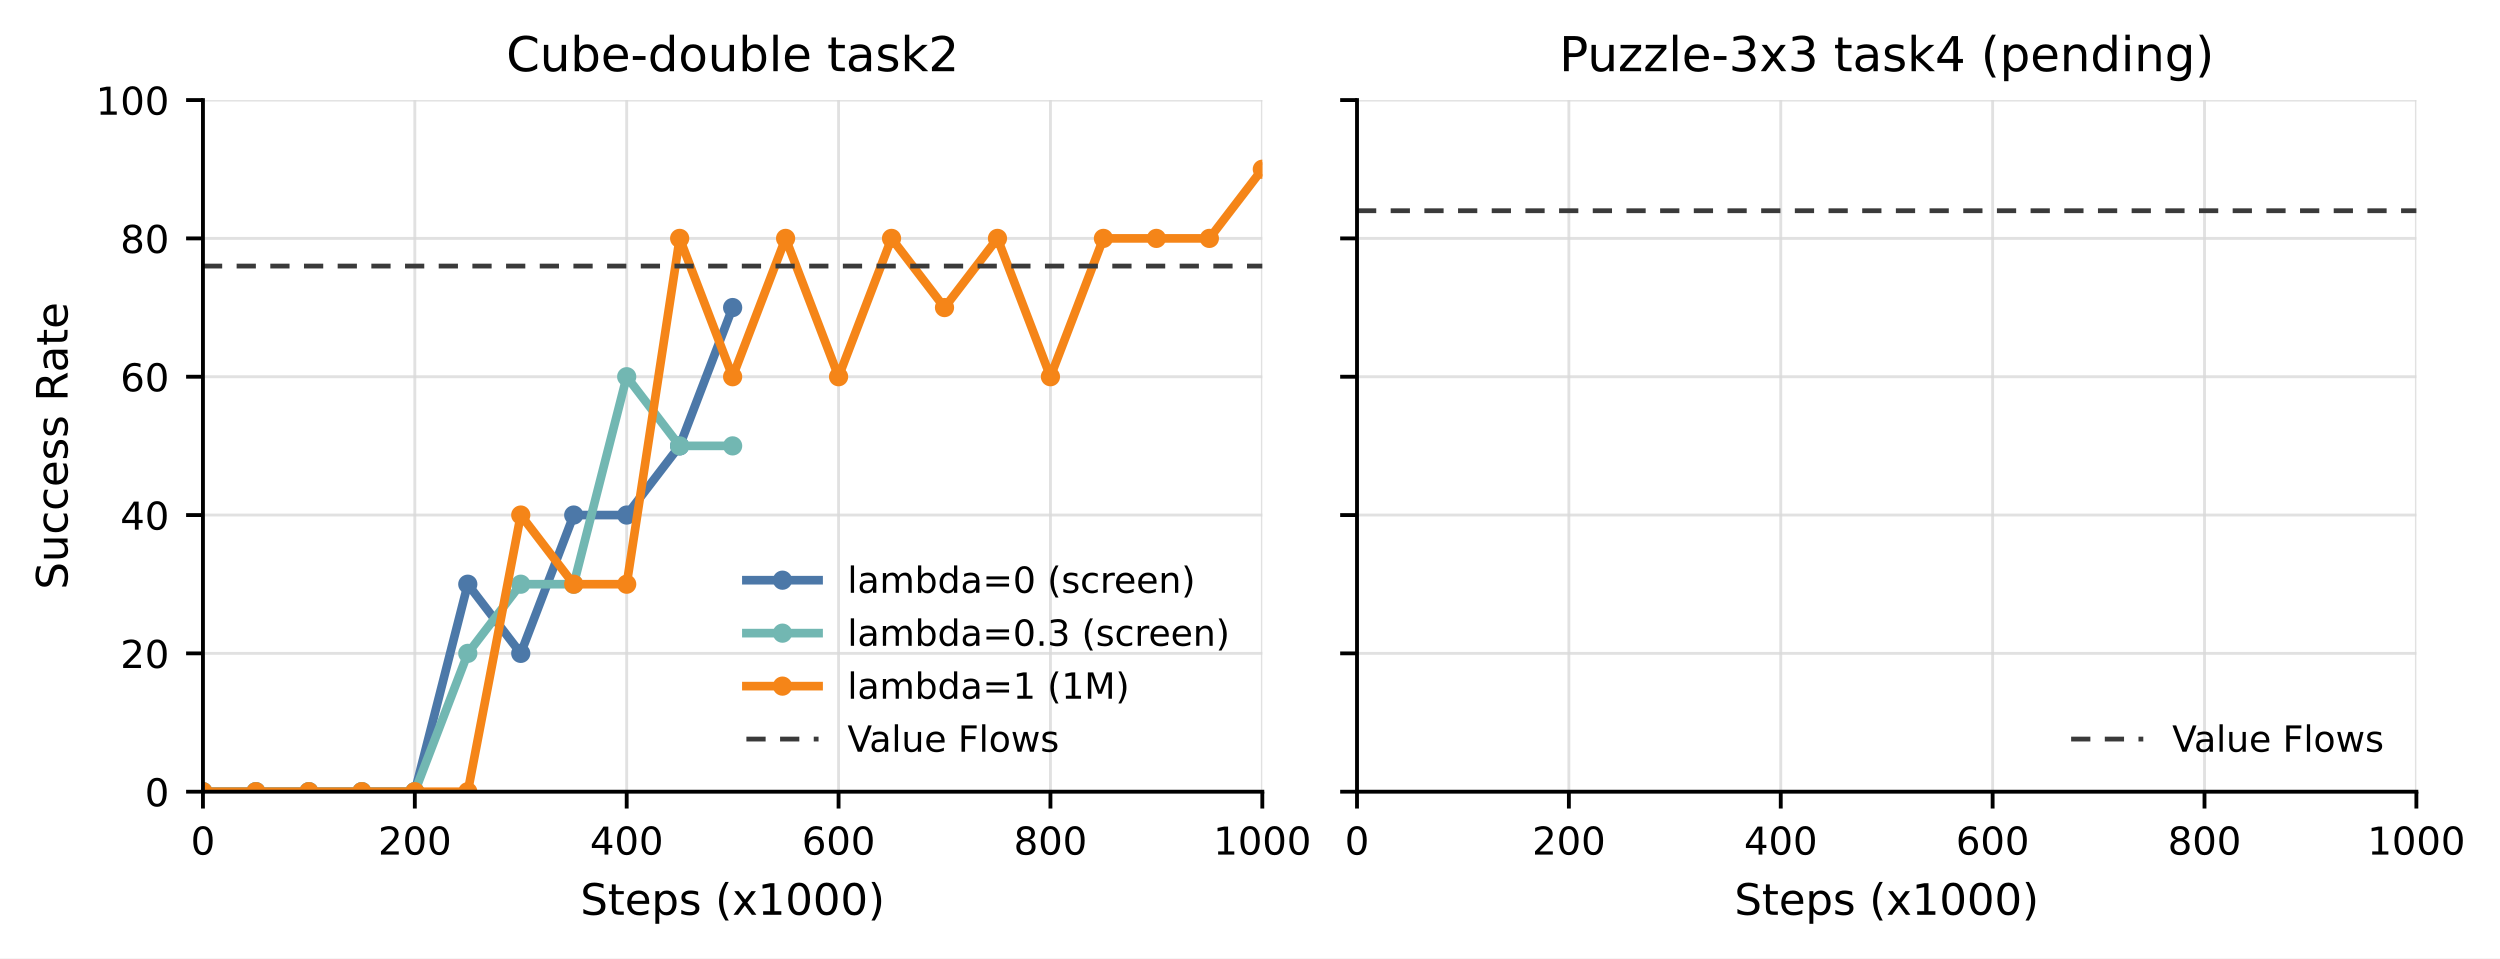
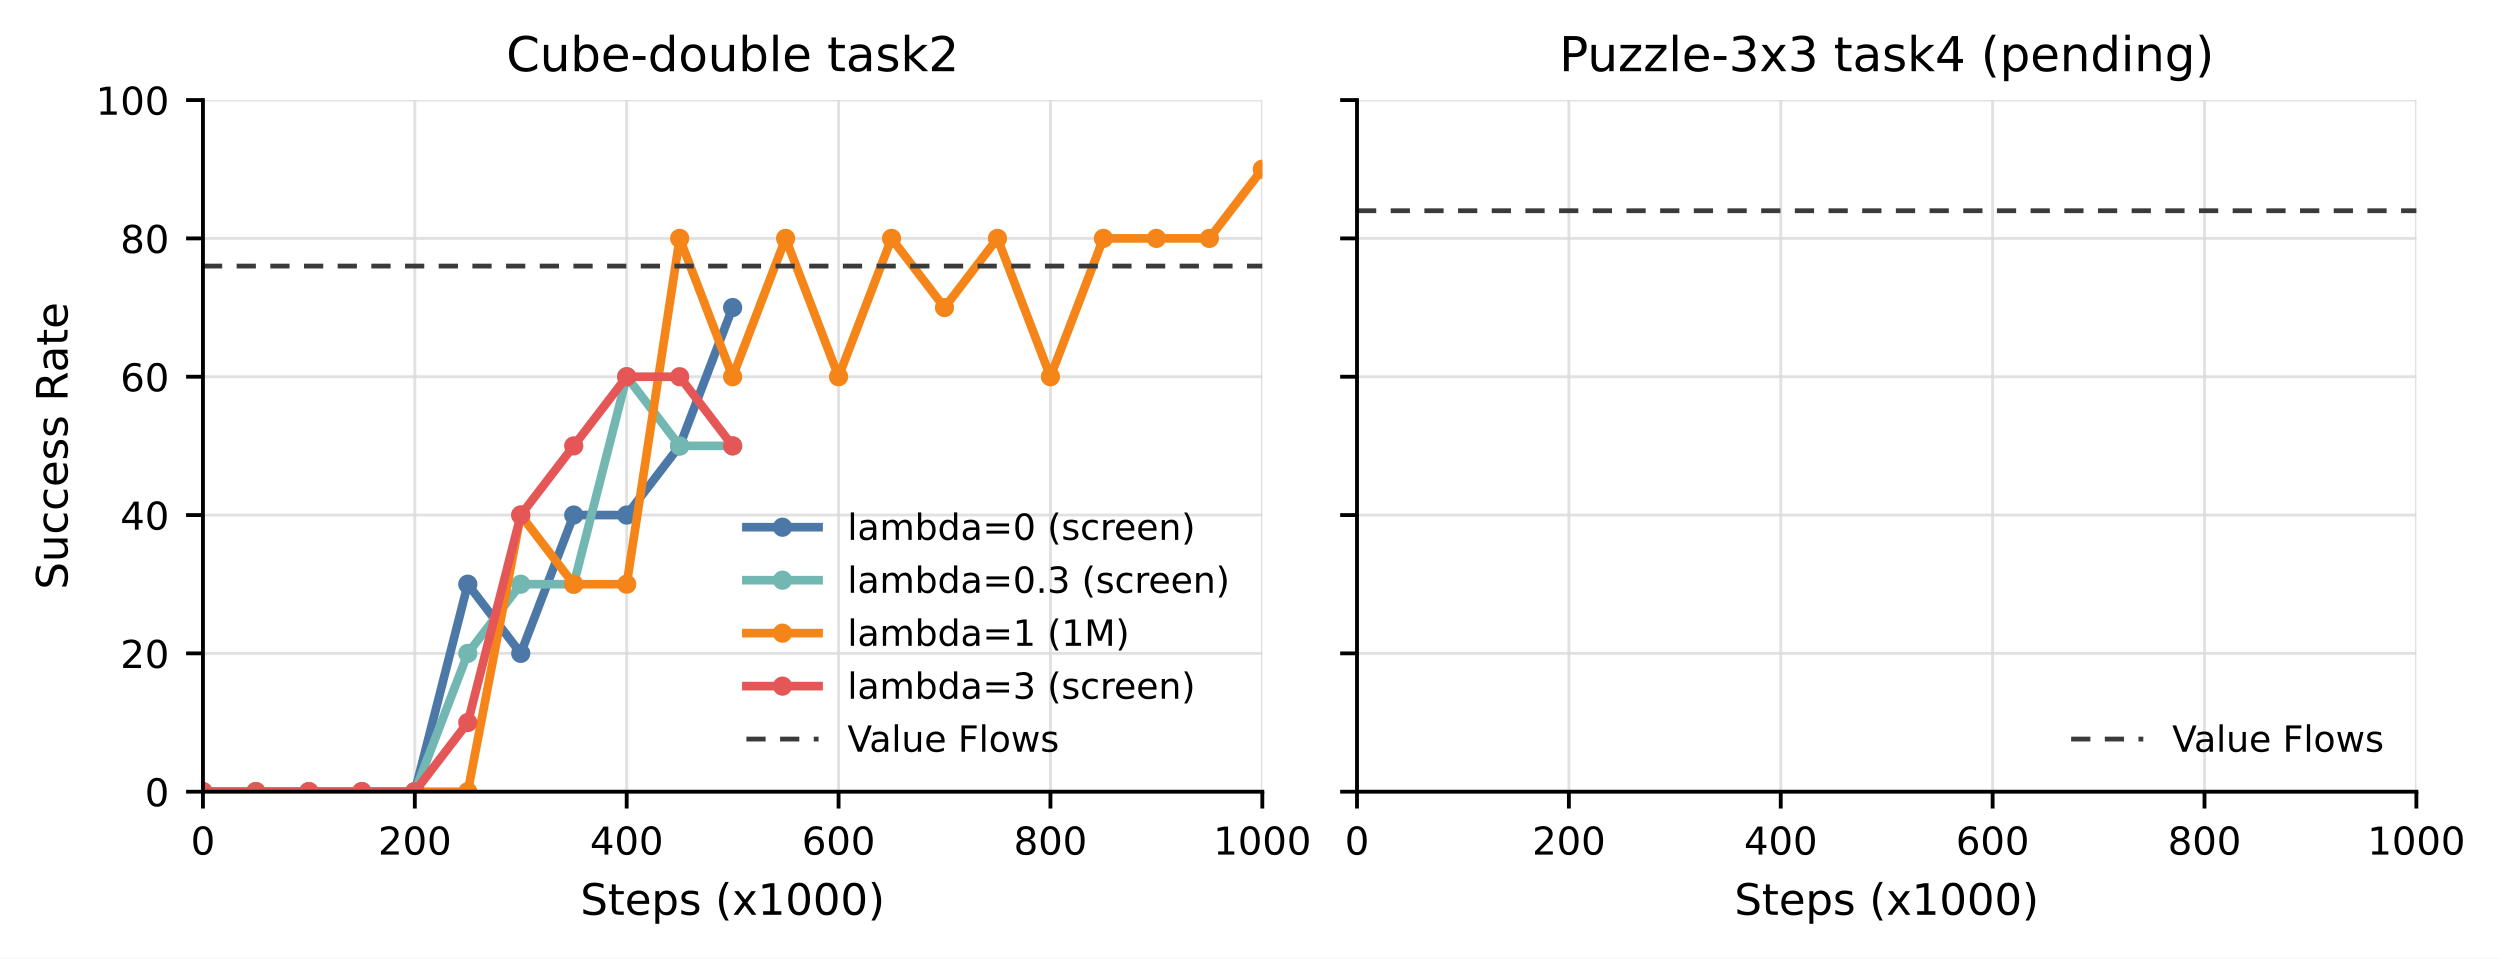
<svg xmlns="http://www.w3.org/2000/svg" xmlns:xlink="http://www.w3.org/1999/xlink" width="519.6pt" height="199.2pt" viewBox="0 0 519.6 199.2" version="1.1">
  <defs>
    <style type="text/css">*{stroke-linejoin: round; stroke-linecap: butt}</style>
  </defs>
  <g id="figure_1">
    <g id="patch_1">
      <path d="M 0 199.2  L 519.6 199.2  L 519.6 0  L 0 0  z " style="fill: #ffffff" />
    </g>
    <g id="axes_1">
      <g id="patch_2">
        <path d="M 42.18 164.547  L 262.36 164.547  L 262.36 20.798  L 42.18 20.798  z " style="fill: #ffffff" />
      </g>
      <g id="matplotlib.axis_1">
        <g id="xtick_1">
          <g id="line2d_1">
-             <path d="M 42.18 164.547  L 42.18 20.798  " clip-path="url(#p98c17a27cd)" style="fill: none; stroke: #d9d9d9; stroke-opacity: 0.8; stroke-width: 0.6; stroke-linecap: square" />
+             <path d="M 42.18 164.547  L 42.18 20.798  " clip-path="url(#p767db18b1e)" style="fill: none; stroke: #d9d9d9; stroke-opacity: 0.8; stroke-width: 0.6; stroke-linecap: square" />
          </g>
          <g id="line2d_2">
            <defs>
-               <path id="mefbd972a2b" d="M 0 0  L 0 3.5  " style="stroke: #000000; stroke-width: 0.8" />
+               <path id="mb015df0957" d="M 0 0  L 0 3.5  " style="stroke: #000000; stroke-width: 0.8" />
            </defs>
            <g>
-               <use xlink:href="#mefbd972a2b" x="42.18" y="164.547" style="stroke: #000000; stroke-width: 0.8" />
+               <use xlink:href="#mb015df0957" x="42.18" y="164.547" style="stroke: #000000; stroke-width: 0.8" />
            </g>
          </g>
          <g id="text_1">
            <text style="font: 8px 'DejaVu Sans'; text-anchor: middle" x="42.18" y="177.625" transform="rotate(-0 42.18031 177.6255)">0</text>
          </g>
        </g>
        <g id="xtick_2">
          <g id="line2d_3">
-             <path d="M 86.216 164.547  L 86.216 20.798  " clip-path="url(#p98c17a27cd)" style="fill: none; stroke: #d9d9d9; stroke-opacity: 0.8; stroke-width: 0.6; stroke-linecap: square" />
+             <path d="M 86.216 164.547  L 86.216 20.798  " clip-path="url(#p767db18b1e)" style="fill: none; stroke: #d9d9d9; stroke-opacity: 0.8; stroke-width: 0.6; stroke-linecap: square" />
          </g>
          <g id="line2d_4">
            <g>
-               <use xlink:href="#mefbd972a2b" x="86.216" y="164.547" style="stroke: #000000; stroke-width: 0.8" />
+               <use xlink:href="#mb015df0957" x="86.216" y="164.547" style="stroke: #000000; stroke-width: 0.8" />
            </g>
          </g>
          <g id="text_2">
            <text style="font: 8px 'DejaVu Sans'; text-anchor: middle" x="86.216" y="177.625" transform="rotate(-0 86.21618 177.6255)">200</text>
          </g>
        </g>
        <g id="xtick_3">
          <g id="line2d_5">
-             <path d="M 130.252 164.547  L 130.252 20.798  " clip-path="url(#p98c17a27cd)" style="fill: none; stroke: #d9d9d9; stroke-opacity: 0.8; stroke-width: 0.6; stroke-linecap: square" />
+             <path d="M 130.252 164.547  L 130.252 20.798  " clip-path="url(#p767db18b1e)" style="fill: none; stroke: #d9d9d9; stroke-opacity: 0.8; stroke-width: 0.6; stroke-linecap: square" />
          </g>
          <g id="line2d_6">
            <g>
-               <use xlink:href="#mefbd972a2b" x="130.252" y="164.547" style="stroke: #000000; stroke-width: 0.8" />
+               <use xlink:href="#mb015df0957" x="130.252" y="164.547" style="stroke: #000000; stroke-width: 0.8" />
            </g>
          </g>
          <g id="text_3">
            <text style="font: 8px 'DejaVu Sans'; text-anchor: middle" x="130.252" y="177.625" transform="rotate(-0 130.2521 177.6255)">400</text>
          </g>
        </g>
        <g id="xtick_4">
          <g id="line2d_7">
-             <path d="M 174.288 164.547  L 174.288 20.798  " clip-path="url(#p98c17a27cd)" style="fill: none; stroke: #d9d9d9; stroke-opacity: 0.8; stroke-width: 0.6; stroke-linecap: square" />
+             <path d="M 174.288 164.547  L 174.288 20.798  " clip-path="url(#p767db18b1e)" style="fill: none; stroke: #d9d9d9; stroke-opacity: 0.8; stroke-width: 0.6; stroke-linecap: square" />
          </g>
          <g id="line2d_8">
            <g>
-               <use xlink:href="#mefbd972a2b" x="174.288" y="164.547" style="stroke: #000000; stroke-width: 0.8" />
+               <use xlink:href="#mb015df0957" x="174.288" y="164.547" style="stroke: #000000; stroke-width: 0.8" />
            </g>
          </g>
          <g id="text_4">
            <text style="font: 8px 'DejaVu Sans'; text-anchor: middle" x="174.288" y="177.625" transform="rotate(-0 174.2879 177.6255)">600</text>
          </g>
        </g>
        <g id="xtick_5">
          <g id="line2d_9">
-             <path d="M 218.324 164.547  L 218.324 20.798  " clip-path="url(#p98c17a27cd)" style="fill: none; stroke: #d9d9d9; stroke-opacity: 0.8; stroke-width: 0.6; stroke-linecap: square" />
+             <path d="M 218.324 164.547  L 218.324 20.798  " clip-path="url(#p767db18b1e)" style="fill: none; stroke: #d9d9d9; stroke-opacity: 0.8; stroke-width: 0.6; stroke-linecap: square" />
          </g>
          <g id="line2d_10">
            <g>
-               <use xlink:href="#mefbd972a2b" x="218.324" y="164.547" style="stroke: #000000; stroke-width: 0.8" />
+               <use xlink:href="#mb015df0957" x="218.324" y="164.547" style="stroke: #000000; stroke-width: 0.8" />
            </g>
          </g>
          <g id="text_5">
            <text style="font: 8px 'DejaVu Sans'; text-anchor: middle" x="218.324" y="177.625" transform="rotate(-0 218.3238 177.6255)">800</text>
          </g>
        </g>
        <g id="xtick_6">
          <g id="line2d_11">
-             <path d="M 262.36 164.547  L 262.36 20.798  " clip-path="url(#p98c17a27cd)" style="fill: none; stroke: #d9d9d9; stroke-opacity: 0.8; stroke-width: 0.6; stroke-linecap: square" />
+             <path d="M 262.36 164.547  L 262.36 20.798  " clip-path="url(#p767db18b1e)" style="fill: none; stroke: #d9d9d9; stroke-opacity: 0.8; stroke-width: 0.6; stroke-linecap: square" />
          </g>
          <g id="line2d_12">
            <g>
-               <use xlink:href="#mefbd972a2b" x="262.36" y="164.547" style="stroke: #000000; stroke-width: 0.8" />
+               <use xlink:href="#mb015df0957" x="262.36" y="164.547" style="stroke: #000000; stroke-width: 0.8" />
            </g>
          </g>
          <g id="text_6">
            <text style="font: 8px 'DejaVu Sans'; text-anchor: middle" x="262.36" y="177.625" transform="rotate(-0 262.3597 177.6255)">1000</text>
          </g>
        </g>
        <g id="text_7">
          <text style="font: 9px 'DejaVu Sans'; text-anchor: middle" x="152.27" y="190.128" transform="rotate(-0 152.27 190.1278)">Steps (x1000)</text>
        </g>
      </g>
      <g id="matplotlib.axis_2">
        <g id="ytick_1">
          <g id="line2d_13">
-             <path d="M 42.18 164.547  L 262.36 164.547  " clip-path="url(#p98c17a27cd)" style="fill: none; stroke: #d9d9d9; stroke-opacity: 0.8; stroke-width: 0.6; stroke-linecap: square" />
+             <path d="M 42.18 164.547  L 262.36 164.547  " clip-path="url(#p767db18b1e)" style="fill: none; stroke: #d9d9d9; stroke-opacity: 0.8; stroke-width: 0.6; stroke-linecap: square" />
          </g>
          <g id="line2d_14">
            <defs>
-               <path id="m2d49eb08f6" d="M 0 0  L -3.5 0  " style="stroke: #000000; stroke-width: 0.8" />
+               <path id="m91d125ad95" d="M 0 0  L -3.5 0  " style="stroke: #000000; stroke-width: 0.8" />
            </defs>
            <g>
-               <use xlink:href="#m2d49eb08f6" x="42.18" y="164.547" style="stroke: #000000; stroke-width: 0.8" />
+               <use xlink:href="#m91d125ad95" x="42.18" y="164.547" style="stroke: #000000; stroke-width: 0.8" />
            </g>
          </g>
          <g id="text_8">
            <text style="font: 8px 'DejaVu Sans'; text-anchor: end" x="35.18" y="167.586" transform="rotate(-0 35.18031 167.5861)">0</text>
          </g>
        </g>
        <g id="ytick_2">
          <g id="line2d_15">
-             <path d="M 42.18 135.797  L 262.36 135.797  " clip-path="url(#p98c17a27cd)" style="fill: none; stroke: #d9d9d9; stroke-opacity: 0.8; stroke-width: 0.6; stroke-linecap: square" />
+             <path d="M 42.18 135.797  L 262.36 135.797  " clip-path="url(#p767db18b1e)" style="fill: none; stroke: #d9d9d9; stroke-opacity: 0.8; stroke-width: 0.6; stroke-linecap: square" />
          </g>
          <g id="line2d_16">
            <g>
-               <use xlink:href="#m2d49eb08f6" x="42.18" y="135.797" style="stroke: #000000; stroke-width: 0.8" />
+               <use xlink:href="#m91d125ad95" x="42.18" y="135.797" style="stroke: #000000; stroke-width: 0.8" />
            </g>
          </g>
          <g id="text_9">
            <text style="font: 8px 'DejaVu Sans'; text-anchor: end" x="35.18" y="138.836" transform="rotate(-0 35.18031 138.8364)">20</text>
          </g>
        </g>
        <g id="ytick_3">
          <g id="line2d_17">
-             <path d="M 42.18 107.047  L 262.36 107.047  " clip-path="url(#p98c17a27cd)" style="fill: none; stroke: #d9d9d9; stroke-opacity: 0.8; stroke-width: 0.6; stroke-linecap: square" />
+             <path d="M 42.18 107.047  L 262.36 107.047  " clip-path="url(#p767db18b1e)" style="fill: none; stroke: #d9d9d9; stroke-opacity: 0.8; stroke-width: 0.6; stroke-linecap: square" />
          </g>
          <g id="line2d_18">
            <g>
-               <use xlink:href="#m2d49eb08f6" x="42.18" y="107.047" style="stroke: #000000; stroke-width: 0.8" />
+               <use xlink:href="#m91d125ad95" x="42.18" y="107.047" style="stroke: #000000; stroke-width: 0.8" />
            </g>
          </g>
          <g id="text_10">
            <text style="font: 8px 'DejaVu Sans'; text-anchor: end" x="35.18" y="110.087" transform="rotate(-0 35.18031 110.0868)">40</text>
          </g>
        </g>
        <g id="ytick_4">
          <g id="line2d_19">
-             <path d="M 42.18 78.298  L 262.36 78.298  " clip-path="url(#p98c17a27cd)" style="fill: none; stroke: #d9d9d9; stroke-opacity: 0.8; stroke-width: 0.6; stroke-linecap: square" />
+             <path d="M 42.18 78.298  L 262.36 78.298  " clip-path="url(#p767db18b1e)" style="fill: none; stroke: #d9d9d9; stroke-opacity: 0.8; stroke-width: 0.6; stroke-linecap: square" />
          </g>
          <g id="line2d_20">
            <g>
-               <use xlink:href="#m2d49eb08f6" x="42.18" y="78.298" style="stroke: #000000; stroke-width: 0.8" />
+               <use xlink:href="#m91d125ad95" x="42.18" y="78.298" style="stroke: #000000; stroke-width: 0.8" />
            </g>
          </g>
          <g id="text_11">
            <text style="font: 8px 'DejaVu Sans'; text-anchor: end" x="35.18" y="81.337" transform="rotate(-0 35.18031 81.33712)">60</text>
          </g>
        </g>
        <g id="ytick_5">
          <g id="line2d_21">
-             <path d="M 42.18 49.548  L 262.36 49.548  " clip-path="url(#p98c17a27cd)" style="fill: none; stroke: #d9d9d9; stroke-opacity: 0.8; stroke-width: 0.6; stroke-linecap: square" />
+             <path d="M 42.18 49.548  L 262.36 49.548  " clip-path="url(#p767db18b1e)" style="fill: none; stroke: #d9d9d9; stroke-opacity: 0.8; stroke-width: 0.6; stroke-linecap: square" />
          </g>
          <g id="line2d_22">
            <g>
-               <use xlink:href="#m2d49eb08f6" x="42.18" y="49.548" style="stroke: #000000; stroke-width: 0.8" />
+               <use xlink:href="#m91d125ad95" x="42.18" y="49.548" style="stroke: #000000; stroke-width: 0.8" />
            </g>
          </g>
          <g id="text_12">
            <text style="font: 8px 'DejaVu Sans'; text-anchor: end" x="35.18" y="52.587" transform="rotate(-0 35.18031 52.58747)">80</text>
          </g>
        </g>
        <g id="ytick_6">
          <g id="line2d_23">
-             <path d="M 42.18 20.798  L 262.36 20.798  " clip-path="url(#p98c17a27cd)" style="fill: none; stroke: #d9d9d9; stroke-opacity: 0.8; stroke-width: 0.6; stroke-linecap: square" />
+             <path d="M 42.18 20.798  L 262.36 20.798  " clip-path="url(#p767db18b1e)" style="fill: none; stroke: #d9d9d9; stroke-opacity: 0.8; stroke-width: 0.6; stroke-linecap: square" />
          </g>
          <g id="line2d_24">
            <g>
-               <use xlink:href="#m2d49eb08f6" x="42.18" y="20.798" style="stroke: #000000; stroke-width: 0.8" />
+               <use xlink:href="#m91d125ad95" x="42.18" y="20.798" style="stroke: #000000; stroke-width: 0.8" />
            </g>
          </g>
          <g id="text_13">
            <text style="font: 8px 'DejaVu Sans'; text-anchor: end" x="35.18" y="23.838" transform="rotate(-0 35.18031 23.83781)">100</text>
          </g>
        </g>
        <g id="text_14">
          <text style="font: 9px 'DejaVu Sans'; text-anchor: middle" x="14.039" y="92.673" transform="rotate(-90 14.03859 92.67257)">Success Rate</text>
        </g>
      </g>
      <g id="line2d_25">
-         <path d="M 42.181 164.547  L 53.189 164.547  L 64.198 164.547  L 75.207 164.547  L 86.216 164.547  L 97.225 121.422  L 108.234 135.797  L 119.243 107.047  L 130.252 107.047  L 141.261 92.673  L 152.27 63.923  " clip-path="url(#p98c17a27cd)" style="fill: none; stroke: #4c78a8; stroke-width: 1.8; stroke-linecap: square" />
+         <path d="M 42.181 164.547  L 53.189 164.547  L 64.198 164.547  L 75.207 164.547  L 86.216 164.547  L 97.225 121.422  L 108.234 135.797  L 119.243 107.047  L 130.252 107.047  L 141.261 92.673  L 152.27 63.923  " clip-path="url(#p767db18b1e)" style="fill: none; stroke: #4c78a8; stroke-width: 1.8; stroke-linecap: square" />
        <defs>
-           <path id="m1b8b078758" d="M 0 1.5  C 0.398 1.5 0.779 1.342 1.061 1.061  C 1.342 0.779 1.5 0.398 1.5 0  C 1.5 -0.398 1.342 -0.779 1.061 -1.061  C 0.779 -1.342 0.398 -1.5 0 -1.5  C -0.398 -1.5 -0.779 -1.342 -1.061 -1.061  C -1.342 -0.779 -1.5 -0.398 -1.5 0  C -1.5 0.398 -1.342 0.779 -1.061 1.061  C -0.779 1.342 -0.398 1.5 0 1.5  z " style="stroke: #4c78a8" />
+           <path id="m2a9d48719f" d="M 0 1.5  C 0.398 1.5 0.779 1.342 1.061 1.061  C 1.342 0.779 1.5 0.398 1.5 0  C 1.5 -0.398 1.342 -0.779 1.061 -1.061  C 0.779 -1.342 0.398 -1.5 0 -1.5  C -0.398 -1.5 -0.779 -1.342 -1.061 -1.061  C -1.342 -0.779 -1.5 -0.398 -1.5 0  C -1.5 0.398 -1.342 0.779 -1.061 1.061  C -0.779 1.342 -0.398 1.5 0 1.5  z " style="stroke: #4c78a8" />
        </defs>
-         <g clip-path="url(#p98c17a27cd)">
-           <use xlink:href="#m1b8b078758" x="42.181" y="164.547" style="fill: #4c78a8; stroke: #4c78a8" />
-           <use xlink:href="#m1b8b078758" x="53.189" y="164.547" style="fill: #4c78a8; stroke: #4c78a8" />
-           <use xlink:href="#m1b8b078758" x="64.198" y="164.547" style="fill: #4c78a8; stroke: #4c78a8" />
-           <use xlink:href="#m1b8b078758" x="75.207" y="164.547" style="fill: #4c78a8; stroke: #4c78a8" />
-           <use xlink:href="#m1b8b078758" x="86.216" y="164.547" style="fill: #4c78a8; stroke: #4c78a8" />
-           <use xlink:href="#m1b8b078758" x="97.225" y="121.422" style="fill: #4c78a8; stroke: #4c78a8" />
-           <use xlink:href="#m1b8b078758" x="108.234" y="135.797" style="fill: #4c78a8; stroke: #4c78a8" />
-           <use xlink:href="#m1b8b078758" x="119.243" y="107.047" style="fill: #4c78a8; stroke: #4c78a8" />
-           <use xlink:href="#m1b8b078758" x="130.252" y="107.047" style="fill: #4c78a8; stroke: #4c78a8" />
-           <use xlink:href="#m1b8b078758" x="141.261" y="92.673" style="fill: #4c78a8; stroke: #4c78a8" />
-           <use xlink:href="#m1b8b078758" x="152.27" y="63.923" style="fill: #4c78a8; stroke: #4c78a8" />
+         <g clip-path="url(#p767db18b1e)">
+           <use xlink:href="#m2a9d48719f" x="42.181" y="164.547" style="fill: #4c78a8; stroke: #4c78a8" />
+           <use xlink:href="#m2a9d48719f" x="53.189" y="164.547" style="fill: #4c78a8; stroke: #4c78a8" />
+           <use xlink:href="#m2a9d48719f" x="64.198" y="164.547" style="fill: #4c78a8; stroke: #4c78a8" />
+           <use xlink:href="#m2a9d48719f" x="75.207" y="164.547" style="fill: #4c78a8; stroke: #4c78a8" />
+           <use xlink:href="#m2a9d48719f" x="86.216" y="164.547" style="fill: #4c78a8; stroke: #4c78a8" />
+           <use xlink:href="#m2a9d48719f" x="97.225" y="121.422" style="fill: #4c78a8; stroke: #4c78a8" />
+           <use xlink:href="#m2a9d48719f" x="108.234" y="135.797" style="fill: #4c78a8; stroke: #4c78a8" />
+           <use xlink:href="#m2a9d48719f" x="119.243" y="107.047" style="fill: #4c78a8; stroke: #4c78a8" />
+           <use xlink:href="#m2a9d48719f" x="130.252" y="107.047" style="fill: #4c78a8; stroke: #4c78a8" />
+           <use xlink:href="#m2a9d48719f" x="141.261" y="92.673" style="fill: #4c78a8; stroke: #4c78a8" />
+           <use xlink:href="#m2a9d48719f" x="152.27" y="63.923" style="fill: #4c78a8; stroke: #4c78a8" />
        </g>
      </g>
      <g id="line2d_26">
-         <path d="M 42.181 164.547  L 53.189 164.547  L 64.198 164.547  L 75.207 164.547  L 86.216 164.547  L 97.225 135.797  L 108.234 121.422  L 119.243 121.422  L 130.252 78.298  L 141.261 92.673  L 152.27 92.673  " clip-path="url(#p98c17a27cd)" style="fill: none; stroke: #72b7b2; stroke-width: 1.8; stroke-linecap: square" />
+         <path d="M 42.181 164.547  L 53.189 164.547  L 64.198 164.547  L 75.207 164.547  L 86.216 164.547  L 97.225 135.797  L 108.234 121.422  L 119.243 121.422  L 130.252 78.298  L 141.261 92.673  L 152.27 92.673  " clip-path="url(#p767db18b1e)" style="fill: none; stroke: #72b7b2; stroke-width: 1.8; stroke-linecap: square" />
        <defs>
-           <path id="m10bc555d00" d="M 0 1.5  C 0.398 1.5 0.779 1.342 1.061 1.061  C 1.342 0.779 1.5 0.398 1.5 0  C 1.5 -0.398 1.342 -0.779 1.061 -1.061  C 0.779 -1.342 0.398 -1.5 0 -1.5  C -0.398 -1.5 -0.779 -1.342 -1.061 -1.061  C -1.342 -0.779 -1.5 -0.398 -1.5 0  C -1.5 0.398 -1.342 0.779 -1.061 1.061  C -0.779 1.342 -0.398 1.5 0 1.5  z " style="stroke: #72b7b2" />
+           <path id="m825f74ff5a" d="M 0 1.5  C 0.398 1.5 0.779 1.342 1.061 1.061  C 1.342 0.779 1.5 0.398 1.5 0  C 1.5 -0.398 1.342 -0.779 1.061 -1.061  C 0.779 -1.342 0.398 -1.5 0 -1.5  C -0.398 -1.5 -0.779 -1.342 -1.061 -1.061  C -1.342 -0.779 -1.5 -0.398 -1.5 0  C -1.5 0.398 -1.342 0.779 -1.061 1.061  C -0.779 1.342 -0.398 1.5 0 1.5  z " style="stroke: #72b7b2" />
        </defs>
-         <g clip-path="url(#p98c17a27cd)">
-           <use xlink:href="#m10bc555d00" x="42.181" y="164.547" style="fill: #72b7b2; stroke: #72b7b2" />
-           <use xlink:href="#m10bc555d00" x="53.189" y="164.547" style="fill: #72b7b2; stroke: #72b7b2" />
-           <use xlink:href="#m10bc555d00" x="64.198" y="164.547" style="fill: #72b7b2; stroke: #72b7b2" />
-           <use xlink:href="#m10bc555d00" x="75.207" y="164.547" style="fill: #72b7b2; stroke: #72b7b2" />
-           <use xlink:href="#m10bc555d00" x="86.216" y="164.547" style="fill: #72b7b2; stroke: #72b7b2" />
-           <use xlink:href="#m10bc555d00" x="97.225" y="135.797" style="fill: #72b7b2; stroke: #72b7b2" />
-           <use xlink:href="#m10bc555d00" x="108.234" y="121.422" style="fill: #72b7b2; stroke: #72b7b2" />
-           <use xlink:href="#m10bc555d00" x="119.243" y="121.422" style="fill: #72b7b2; stroke: #72b7b2" />
-           <use xlink:href="#m10bc555d00" x="130.252" y="78.298" style="fill: #72b7b2; stroke: #72b7b2" />
-           <use xlink:href="#m10bc555d00" x="141.261" y="92.673" style="fill: #72b7b2; stroke: #72b7b2" />
-           <use xlink:href="#m10bc555d00" x="152.27" y="92.673" style="fill: #72b7b2; stroke: #72b7b2" />
+         <g clip-path="url(#p767db18b1e)">
+           <use xlink:href="#m825f74ff5a" x="42.181" y="164.547" style="fill: #72b7b2; stroke: #72b7b2" />
+           <use xlink:href="#m825f74ff5a" x="53.189" y="164.547" style="fill: #72b7b2; stroke: #72b7b2" />
+           <use xlink:href="#m825f74ff5a" x="64.198" y="164.547" style="fill: #72b7b2; stroke: #72b7b2" />
+           <use xlink:href="#m825f74ff5a" x="75.207" y="164.547" style="fill: #72b7b2; stroke: #72b7b2" />
+           <use xlink:href="#m825f74ff5a" x="86.216" y="164.547" style="fill: #72b7b2; stroke: #72b7b2" />
+           <use xlink:href="#m825f74ff5a" x="97.225" y="135.797" style="fill: #72b7b2; stroke: #72b7b2" />
+           <use xlink:href="#m825f74ff5a" x="108.234" y="121.422" style="fill: #72b7b2; stroke: #72b7b2" />
+           <use xlink:href="#m825f74ff5a" x="119.243" y="121.422" style="fill: #72b7b2; stroke: #72b7b2" />
+           <use xlink:href="#m825f74ff5a" x="130.252" y="78.298" style="fill: #72b7b2; stroke: #72b7b2" />
+           <use xlink:href="#m825f74ff5a" x="141.261" y="92.673" style="fill: #72b7b2; stroke: #72b7b2" />
+           <use xlink:href="#m825f74ff5a" x="152.27" y="92.673" style="fill: #72b7b2; stroke: #72b7b2" />
        </g>
      </g>
      <g id="line2d_27">
-         <path d="M 42.181 164.547  L 53.189 164.547  L 64.198 164.547  L 75.207 164.547  L 86.216 164.547  L 97.225 164.547  L 108.234 107.047  L 119.243 121.422  L 130.252 121.422  L 141.261 49.548  L 152.27 78.298  L 163.279 49.548  L 174.288 78.298  L 185.297 49.548  L 196.306 63.923  L 207.315 49.548  L 218.324 78.298  L 229.333 49.548  L 240.342 49.548  L 251.351 49.548  L 262.36 35.173  " clip-path="url(#p98c17a27cd)" style="fill: none; stroke: #f58518; stroke-width: 1.8; stroke-linecap: square" />
+         <path d="M 42.181 164.547  L 53.189 164.547  L 64.198 164.547  L 75.207 164.547  L 86.216 164.547  L 97.225 164.547  L 108.234 107.047  L 119.243 121.422  L 130.252 121.422  L 141.261 49.548  L 152.27 78.298  L 163.279 49.548  L 174.288 78.298  L 185.297 49.548  L 196.306 63.923  L 207.315 49.548  L 218.324 78.298  L 229.333 49.548  L 240.342 49.548  L 251.351 49.548  L 262.36 35.173  " clip-path="url(#p767db18b1e)" style="fill: none; stroke: #f58518; stroke-width: 1.8; stroke-linecap: square" />
        <defs>
-           <path id="m394c8e4757" d="M 0 1.5  C 0.398 1.5 0.779 1.342 1.061 1.061  C 1.342 0.779 1.5 0.398 1.5 0  C 1.5 -0.398 1.342 -0.779 1.061 -1.061  C 0.779 -1.342 0.398 -1.5 0 -1.5  C -0.398 -1.5 -0.779 -1.342 -1.061 -1.061  C -1.342 -0.779 -1.5 -0.398 -1.5 0  C -1.5 0.398 -1.342 0.779 -1.061 1.061  C -0.779 1.342 -0.398 1.5 0 1.5  z " style="stroke: #f58518" />
+           <path id="m40a49aba35" d="M 0 1.5  C 0.398 1.5 0.779 1.342 1.061 1.061  C 1.342 0.779 1.5 0.398 1.5 0  C 1.5 -0.398 1.342 -0.779 1.061 -1.061  C 0.779 -1.342 0.398 -1.5 0 -1.5  C -0.398 -1.5 -0.779 -1.342 -1.061 -1.061  C -1.342 -0.779 -1.5 -0.398 -1.5 0  C -1.5 0.398 -1.342 0.779 -1.061 1.061  C -0.779 1.342 -0.398 1.5 0 1.5  z " style="stroke: #f58518" />
        </defs>
-         <g clip-path="url(#p98c17a27cd)">
-           <use xlink:href="#m394c8e4757" x="42.181" y="164.547" style="fill: #f58518; stroke: #f58518" />
-           <use xlink:href="#m394c8e4757" x="53.189" y="164.547" style="fill: #f58518; stroke: #f58518" />
-           <use xlink:href="#m394c8e4757" x="64.198" y="164.547" style="fill: #f58518; stroke: #f58518" />
-           <use xlink:href="#m394c8e4757" x="75.207" y="164.547" style="fill: #f58518; stroke: #f58518" />
-           <use xlink:href="#m394c8e4757" x="86.216" y="164.547" style="fill: #f58518; stroke: #f58518" />
-           <use xlink:href="#m394c8e4757" x="97.225" y="164.547" style="fill: #f58518; stroke: #f58518" />
-           <use xlink:href="#m394c8e4757" x="108.234" y="107.047" style="fill: #f58518; stroke: #f58518" />
-           <use xlink:href="#m394c8e4757" x="119.243" y="121.422" style="fill: #f58518; stroke: #f58518" />
-           <use xlink:href="#m394c8e4757" x="130.252" y="121.422" style="fill: #f58518; stroke: #f58518" />
-           <use xlink:href="#m394c8e4757" x="141.261" y="49.548" style="fill: #f58518; stroke: #f58518" />
-           <use xlink:href="#m394c8e4757" x="152.27" y="78.298" style="fill: #f58518; stroke: #f58518" />
-           <use xlink:href="#m394c8e4757" x="163.279" y="49.548" style="fill: #f58518; stroke: #f58518" />
-           <use xlink:href="#m394c8e4757" x="174.288" y="78.298" style="fill: #f58518; stroke: #f58518" />
-           <use xlink:href="#m394c8e4757" x="185.297" y="49.548" style="fill: #f58518; stroke: #f58518" />
-           <use xlink:href="#m394c8e4757" x="196.306" y="63.923" style="fill: #f58518; stroke: #f58518" />
-           <use xlink:href="#m394c8e4757" x="207.315" y="49.548" style="fill: #f58518; stroke: #f58518" />
-           <use xlink:href="#m394c8e4757" x="218.324" y="78.298" style="fill: #f58518; stroke: #f58518" />
-           <use xlink:href="#m394c8e4757" x="229.333" y="49.548" style="fill: #f58518; stroke: #f58518" />
-           <use xlink:href="#m394c8e4757" x="240.342" y="49.548" style="fill: #f58518; stroke: #f58518" />
-           <use xlink:href="#m394c8e4757" x="251.351" y="49.548" style="fill: #f58518; stroke: #f58518" />
-           <use xlink:href="#m394c8e4757" x="262.36" y="35.173" style="fill: #f58518; stroke: #f58518" />
+         <g clip-path="url(#p767db18b1e)">
+           <use xlink:href="#m40a49aba35" x="42.181" y="164.547" style="fill: #f58518; stroke: #f58518" />
+           <use xlink:href="#m40a49aba35" x="53.189" y="164.547" style="fill: #f58518; stroke: #f58518" />
+           <use xlink:href="#m40a49aba35" x="64.198" y="164.547" style="fill: #f58518; stroke: #f58518" />
+           <use xlink:href="#m40a49aba35" x="75.207" y="164.547" style="fill: #f58518; stroke: #f58518" />
+           <use xlink:href="#m40a49aba35" x="86.216" y="164.547" style="fill: #f58518; stroke: #f58518" />
+           <use xlink:href="#m40a49aba35" x="97.225" y="164.547" style="fill: #f58518; stroke: #f58518" />
+           <use xlink:href="#m40a49aba35" x="108.234" y="107.047" style="fill: #f58518; stroke: #f58518" />
+           <use xlink:href="#m40a49aba35" x="119.243" y="121.422" style="fill: #f58518; stroke: #f58518" />
+           <use xlink:href="#m40a49aba35" x="130.252" y="121.422" style="fill: #f58518; stroke: #f58518" />
+           <use xlink:href="#m40a49aba35" x="141.261" y="49.548" style="fill: #f58518; stroke: #f58518" />
+           <use xlink:href="#m40a49aba35" x="152.27" y="78.298" style="fill: #f58518; stroke: #f58518" />
+           <use xlink:href="#m40a49aba35" x="163.279" y="49.548" style="fill: #f58518; stroke: #f58518" />
+           <use xlink:href="#m40a49aba35" x="174.288" y="78.298" style="fill: #f58518; stroke: #f58518" />
+           <use xlink:href="#m40a49aba35" x="185.297" y="49.548" style="fill: #f58518; stroke: #f58518" />
+           <use xlink:href="#m40a49aba35" x="196.306" y="63.923" style="fill: #f58518; stroke: #f58518" />
+           <use xlink:href="#m40a49aba35" x="207.315" y="49.548" style="fill: #f58518; stroke: #f58518" />
+           <use xlink:href="#m40a49aba35" x="218.324" y="78.298" style="fill: #f58518; stroke: #f58518" />
+           <use xlink:href="#m40a49aba35" x="229.333" y="49.548" style="fill: #f58518; stroke: #f58518" />
+           <use xlink:href="#m40a49aba35" x="240.342" y="49.548" style="fill: #f58518; stroke: #f58518" />
+           <use xlink:href="#m40a49aba35" x="251.351" y="49.548" style="fill: #f58518; stroke: #f58518" />
+           <use xlink:href="#m40a49aba35" x="262.36" y="35.173" style="fill: #f58518; stroke: #f58518" />
        </g>
      </g>
      <g id="line2d_28">
-         <path d="M 42.18 55.298  L 262.36 55.298  " clip-path="url(#p98c17a27cd)" style="fill: none; stroke-dasharray: 4,3; stroke-dashoffset: 0; stroke: #3a3a3a" />
+         <path d="M 42.181 164.547  L 53.189 164.547  L 64.198 164.547  L 75.207 164.547  L 86.216 164.547  L 97.225 150.172  L 108.234 107.047  L 119.243 92.673  L 130.252 78.298  L 141.261 78.298  L 152.27 92.673  " clip-path="url(#p767db18b1e)" style="fill: none; stroke: #e45756; stroke-width: 1.8; stroke-linecap: square" />
+         <defs>
+           <path id="m0db8877cd5" d="M 0 1.5  C 0.398 1.5 0.779 1.342 1.061 1.061  C 1.342 0.779 1.5 0.398 1.5 0  C 1.5 -0.398 1.342 -0.779 1.061 -1.061  C 0.779 -1.342 0.398 -1.5 0 -1.5  C -0.398 -1.5 -0.779 -1.342 -1.061 -1.061  C -1.342 -0.779 -1.5 -0.398 -1.5 0  C -1.5 0.398 -1.342 0.779 -1.061 1.061  C -0.779 1.342 -0.398 1.5 0 1.5  z " style="stroke: #e45756" />
+         </defs>
+         <g clip-path="url(#p767db18b1e)">
+           <use xlink:href="#m0db8877cd5" x="42.181" y="164.547" style="fill: #e45756; stroke: #e45756" />
+           <use xlink:href="#m0db8877cd5" x="53.189" y="164.547" style="fill: #e45756; stroke: #e45756" />
+           <use xlink:href="#m0db8877cd5" x="64.198" y="164.547" style="fill: #e45756; stroke: #e45756" />
+           <use xlink:href="#m0db8877cd5" x="75.207" y="164.547" style="fill: #e45756; stroke: #e45756" />
+           <use xlink:href="#m0db8877cd5" x="86.216" y="164.547" style="fill: #e45756; stroke: #e45756" />
+           <use xlink:href="#m0db8877cd5" x="97.225" y="150.172" style="fill: #e45756; stroke: #e45756" />
+           <use xlink:href="#m0db8877cd5" x="108.234" y="107.047" style="fill: #e45756; stroke: #e45756" />
+           <use xlink:href="#m0db8877cd5" x="119.243" y="92.673" style="fill: #e45756; stroke: #e45756" />
+           <use xlink:href="#m0db8877cd5" x="130.252" y="78.298" style="fill: #e45756; stroke: #e45756" />
+           <use xlink:href="#m0db8877cd5" x="141.261" y="78.298" style="fill: #e45756; stroke: #e45756" />
+           <use xlink:href="#m0db8877cd5" x="152.27" y="92.673" style="fill: #e45756; stroke: #e45756" />
+         </g>
+       </g>
+       <g id="line2d_29">
+         <path d="M 42.18 55.298  L 262.36 55.298  " clip-path="url(#p767db18b1e)" style="fill: none; stroke-dasharray: 4,3; stroke-dashoffset: 0; stroke: #3a3a3a" />
      </g>
      <g id="patch_3">
        <path d="M 42.18 164.547  L 42.18 20.798  " style="fill: none; stroke: #000000; stroke-width: 0.8; stroke-linejoin: miter; stroke-linecap: square" />
      </g>
      <g id="patch_4">
        <path d="M 42.18 164.547  L 262.36 164.547  " style="fill: none; stroke: #000000; stroke-width: 0.8; stroke-linejoin: miter; stroke-linecap: square" />
      </g>
      <g id="text_15">
        <text style="font: 10px 'DejaVu Sans'; text-anchor: middle" x="152.27" y="14.798" transform="rotate(-0 152.27 14.79844)">Cube-double task2</text>
      </g>
      <g id="legend_1">
-         <g id="line2d_29">
-           <path d="M 155.13 120.586  L 162.63 120.586  L 170.13 120.586  " style="fill: none; stroke: #4c78a8; stroke-width: 1.8; stroke-linecap: square" />
+         <g id="line2d_30">
+           <path d="M 155.13 109.578  L 162.63 109.578  L 170.13 109.578  " style="fill: none; stroke: #4c78a8; stroke-width: 1.8; stroke-linecap: square" />
          <g>
-             <use xlink:href="#m1b8b078758" x="162.63" y="120.586" style="fill: #4c78a8; stroke: #4c78a8" />
+             <use xlink:href="#m2a9d48719f" x="162.63" y="109.578" style="fill: #4c78a8; stroke: #4c78a8" />
          </g>
        </g>
        <g id="text_16">
-           <text style="font: 7.5px 'DejaVu Sans'; text-anchor: start" x="176.13" y="123.211" transform="rotate(-0 176.1296 123.2112)">lambda=0 (screen)</text>
-         </g>
-         <g id="line2d_30">
-           <path d="M 155.13 131.595  L 162.63 131.595  L 170.13 131.595  " style="fill: none; stroke: #72b7b2; stroke-width: 1.8; stroke-linecap: square" />
+           <text style="font: 7.5px 'DejaVu Sans'; text-anchor: start" x="176.13" y="112.203" transform="rotate(-0 176.1296 112.2026)">lambda=0 (screen)</text>
+         </g>
+         <g id="line2d_31">
+           <path d="M 155.13 120.586  L 162.63 120.586  L 170.13 120.586  " style="fill: none; stroke: #72b7b2; stroke-width: 1.8; stroke-linecap: square" />
          <g>
-             <use xlink:href="#m10bc555d00" x="162.63" y="131.595" style="fill: #72b7b2; stroke: #72b7b2" />
+             <use xlink:href="#m825f74ff5a" x="162.63" y="120.586" style="fill: #72b7b2; stroke: #72b7b2" />
          </g>
        </g>
        <g id="text_17">
-           <text style="font: 7.5px 'DejaVu Sans'; text-anchor: start" x="176.13" y="134.22" transform="rotate(-0 176.1296 134.2198)">lambda=0.3 (screen)</text>
-         </g>
-         <g id="line2d_31">
-           <path d="M 155.13 142.603  L 162.63 142.603  L 170.13 142.603  " style="fill: none; stroke: #f58518; stroke-width: 1.8; stroke-linecap: square" />
+           <text style="font: 7.5px 'DejaVu Sans'; text-anchor: start" x="176.13" y="123.211" transform="rotate(-0 176.1296 123.2112)">lambda=0.3 (screen)</text>
+         </g>
+         <g id="line2d_32">
+           <path d="M 155.13 131.595  L 162.63 131.595  L 170.13 131.595  " style="fill: none; stroke: #f58518; stroke-width: 1.8; stroke-linecap: square" />
          <g>
-             <use xlink:href="#m394c8e4757" x="162.63" y="142.603" style="fill: #f58518; stroke: #f58518" />
+             <use xlink:href="#m40a49aba35" x="162.63" y="131.595" style="fill: #f58518; stroke: #f58518" />
          </g>
        </g>
        <g id="text_18">
-           <text style="font: 7.5px 'DejaVu Sans'; text-anchor: start" x="176.13" y="145.228" transform="rotate(-0 176.1296 145.2283)">lambda=1 (1M)</text>
-         </g>
-         <g id="line2d_32">
+           <text style="font: 7.5px 'DejaVu Sans'; text-anchor: start" x="176.13" y="134.22" transform="rotate(-0 176.1296 134.2198)">lambda=1 (1M)</text>
+         </g>
+         <g id="line2d_33">
+           <path d="M 155.13 142.603  L 162.63 142.603  L 170.13 142.603  " style="fill: none; stroke: #e45756; stroke-width: 1.8; stroke-linecap: square" />
+           <g>
+             <use xlink:href="#m0db8877cd5" x="162.63" y="142.603" style="fill: #e45756; stroke: #e45756" />
+           </g>
+         </g>
+         <g id="text_19">
+           <text style="font: 7.5px 'DejaVu Sans'; text-anchor: start" x="176.13" y="145.228" transform="rotate(-0 176.1296 145.2283)">lambda=3 (screen)</text>
+         </g>
+         <g id="line2d_34">
          <path d="M 155.13 153.612  L 162.63 153.612  L 170.13 153.612  " style="fill: none; stroke-dasharray: 4,3; stroke-dashoffset: 0; stroke: #3a3a3a" />
        </g>
-         <g id="text_19">
+         <g id="text_20">
          <text style="font: 7.5px 'DejaVu Sans'; text-anchor: start" x="176.13" y="156.237" transform="rotate(-0 176.1296 156.2369)">Value Flows</text>
        </g>
      </g>
    </g>
    <g id="axes_2">
      <g id="patch_5">
        <path d="M 282.04 164.547  L 502.22 164.547  L 502.22 20.798  L 282.04 20.798  z " style="fill: #ffffff" />
      </g>
      <g id="matplotlib.axis_3">
        <g id="xtick_7">
-           <g id="line2d_33">
-             <path d="M 282.04 164.547  L 282.04 20.798  " clip-path="url(#p8cf5cdd12b)" style="fill: none; stroke: #d9d9d9; stroke-opacity: 0.8; stroke-width: 0.6; stroke-linecap: square" />
-           </g>
-           <g id="line2d_34">
-             <g>
-               <use xlink:href="#mefbd972a2b" x="282.04" y="164.547" style="stroke: #000000; stroke-width: 0.8" />
-             </g>
-           </g>
-           <g id="text_20">
+           <g id="line2d_35">
+             <path d="M 282.04 164.547  L 282.04 20.798  " clip-path="url(#pecb4f8c592)" style="fill: none; stroke: #d9d9d9; stroke-opacity: 0.8; stroke-width: 0.6; stroke-linecap: square" />
+           </g>
+           <g id="line2d_36">
+             <g>
+               <use xlink:href="#mb015df0957" x="282.04" y="164.547" style="stroke: #000000; stroke-width: 0.8" />
+             </g>
+           </g>
+           <g id="text_21">
            <text style="font: 8px 'DejaVu Sans'; text-anchor: middle" x="282.04" y="177.625" transform="rotate(-0 282.0402 177.6255)">0</text>
          </g>
        </g>
        <g id="xtick_8">
-           <g id="line2d_35">
-             <path d="M 326.076 164.547  L 326.076 20.798  " clip-path="url(#p8cf5cdd12b)" style="fill: none; stroke: #d9d9d9; stroke-opacity: 0.8; stroke-width: 0.6; stroke-linecap: square" />
-           </g>
-           <g id="line2d_36">
-             <g>
-               <use xlink:href="#mefbd972a2b" x="326.076" y="164.547" style="stroke: #000000; stroke-width: 0.8" />
-             </g>
-           </g>
-           <g id="text_21">
+           <g id="line2d_37">
+             <path d="M 326.076 164.547  L 326.076 20.798  " clip-path="url(#pecb4f8c592)" style="fill: none; stroke: #d9d9d9; stroke-opacity: 0.8; stroke-width: 0.6; stroke-linecap: square" />
+           </g>
+           <g id="line2d_38">
+             <g>
+               <use xlink:href="#mb015df0957" x="326.076" y="164.547" style="stroke: #000000; stroke-width: 0.8" />
+             </g>
+           </g>
+           <g id="text_22">
            <text style="font: 8px 'DejaVu Sans'; text-anchor: middle" x="326.076" y="177.625" transform="rotate(-0 326.076 177.6255)">200</text>
          </g>
        </g>
        <g id="xtick_9">
-           <g id="line2d_37">
-             <path d="M 370.112 164.547  L 370.112 20.798  " clip-path="url(#p8cf5cdd12b)" style="fill: none; stroke: #d9d9d9; stroke-opacity: 0.8; stroke-width: 0.6; stroke-linecap: square" />
-           </g>
-           <g id="line2d_38">
-             <g>
-               <use xlink:href="#mefbd972a2b" x="370.112" y="164.547" style="stroke: #000000; stroke-width: 0.8" />
-             </g>
-           </g>
-           <g id="text_22">
+           <g id="line2d_39">
+             <path d="M 370.112 164.547  L 370.112 20.798  " clip-path="url(#pecb4f8c592)" style="fill: none; stroke: #d9d9d9; stroke-opacity: 0.8; stroke-width: 0.6; stroke-linecap: square" />
+           </g>
+           <g id="line2d_40">
+             <g>
+               <use xlink:href="#mb015df0957" x="370.112" y="164.547" style="stroke: #000000; stroke-width: 0.8" />
+             </g>
+           </g>
+           <g id="text_23">
            <text style="font: 8px 'DejaVu Sans'; text-anchor: middle" x="370.112" y="177.625" transform="rotate(-0 370.1119 177.6255)">400</text>
          </g>
        </g>
        <g id="xtick_10">
-           <g id="line2d_39">
-             <path d="M 414.148 164.547  L 414.148 20.798  " clip-path="url(#p8cf5cdd12b)" style="fill: none; stroke: #d9d9d9; stroke-opacity: 0.8; stroke-width: 0.6; stroke-linecap: square" />
-           </g>
-           <g id="line2d_40">
-             <g>
-               <use xlink:href="#mefbd972a2b" x="414.148" y="164.547" style="stroke: #000000; stroke-width: 0.8" />
-             </g>
-           </g>
-           <g id="text_23">
+           <g id="line2d_41">
+             <path d="M 414.148 164.547  L 414.148 20.798  " clip-path="url(#pecb4f8c592)" style="fill: none; stroke: #d9d9d9; stroke-opacity: 0.8; stroke-width: 0.6; stroke-linecap: square" />
+           </g>
+           <g id="line2d_42">
+             <g>
+               <use xlink:href="#mb015df0957" x="414.148" y="164.547" style="stroke: #000000; stroke-width: 0.8" />
+             </g>
+           </g>
+           <g id="text_24">
            <text style="font: 8px 'DejaVu Sans'; text-anchor: middle" x="414.148" y="177.625" transform="rotate(-0 414.1478 177.6255)">600</text>
          </g>
        </g>
        <g id="xtick_11">
-           <g id="line2d_41">
-             <path d="M 458.184 164.547  L 458.184 20.798  " clip-path="url(#p8cf5cdd12b)" style="fill: none; stroke: #d9d9d9; stroke-opacity: 0.8; stroke-width: 0.6; stroke-linecap: square" />
-           </g>
-           <g id="line2d_42">
-             <g>
-               <use xlink:href="#mefbd972a2b" x="458.184" y="164.547" style="stroke: #000000; stroke-width: 0.8" />
-             </g>
-           </g>
-           <g id="text_24">
+           <g id="line2d_43">
+             <path d="M 458.184 164.547  L 458.184 20.798  " clip-path="url(#pecb4f8c592)" style="fill: none; stroke: #d9d9d9; stroke-opacity: 0.8; stroke-width: 0.6; stroke-linecap: square" />
+           </g>
+           <g id="line2d_44">
+             <g>
+               <use xlink:href="#mb015df0957" x="458.184" y="164.547" style="stroke: #000000; stroke-width: 0.8" />
+             </g>
+           </g>
+           <g id="text_25">
            <text style="font: 8px 'DejaVu Sans'; text-anchor: middle" x="458.184" y="177.625" transform="rotate(-0 458.1836 177.6255)">800</text>
          </g>
        </g>
        <g id="xtick_12">
-           <g id="line2d_43">
-             <path d="M 502.22 164.547  L 502.22 20.798  " clip-path="url(#p8cf5cdd12b)" style="fill: none; stroke: #d9d9d9; stroke-opacity: 0.8; stroke-width: 0.6; stroke-linecap: square" />
-           </g>
-           <g id="line2d_44">
-             <g>
-               <use xlink:href="#mefbd972a2b" x="502.22" y="164.547" style="stroke: #000000; stroke-width: 0.8" />
-             </g>
-           </g>
-           <g id="text_25">
+           <g id="line2d_45">
+             <path d="M 502.22 164.547  L 502.22 20.798  " clip-path="url(#pecb4f8c592)" style="fill: none; stroke: #d9d9d9; stroke-opacity: 0.8; stroke-width: 0.6; stroke-linecap: square" />
+           </g>
+           <g id="line2d_46">
+             <g>
+               <use xlink:href="#mb015df0957" x="502.22" y="164.547" style="stroke: #000000; stroke-width: 0.8" />
+             </g>
+           </g>
+           <g id="text_26">
            <text style="font: 8px 'DejaVu Sans'; text-anchor: middle" x="502.22" y="177.625" transform="rotate(-0 502.2195 177.6255)">1000</text>
          </g>
        </g>
-         <g id="text_26">
+         <g id="text_27">
          <text style="font: 9px 'DejaVu Sans'; text-anchor: middle" x="392.13" y="190.128" transform="rotate(-0 392.1298 190.1278)">Steps (x1000)</text>
        </g>
      </g>
      <g id="matplotlib.axis_4">
        <g id="ytick_7">
-           <g id="line2d_45">
-             <path d="M 282.04 164.547  L 502.22 164.547  " clip-path="url(#p8cf5cdd12b)" style="fill: none; stroke: #d9d9d9; stroke-opacity: 0.8; stroke-width: 0.6; stroke-linecap: square" />
-           </g>
-           <g id="line2d_46">
-             <g>
-               <use xlink:href="#m2d49eb08f6" x="282.04" y="164.547" style="stroke: #000000; stroke-width: 0.8" />
+           <g id="line2d_47">
+             <path d="M 282.04 164.547  L 502.22 164.547  " clip-path="url(#pecb4f8c592)" style="fill: none; stroke: #d9d9d9; stroke-opacity: 0.8; stroke-width: 0.6; stroke-linecap: square" />
+           </g>
+           <g id="line2d_48">
+             <g>
+               <use xlink:href="#m91d125ad95" x="282.04" y="164.547" style="stroke: #000000; stroke-width: 0.8" />
            </g>
          </g>
        </g>
        <g id="ytick_8">
-           <g id="line2d_47">
-             <path d="M 282.04 135.797  L 502.22 135.797  " clip-path="url(#p8cf5cdd12b)" style="fill: none; stroke: #d9d9d9; stroke-opacity: 0.8; stroke-width: 0.6; stroke-linecap: square" />
-           </g>
-           <g id="line2d_48">
-             <g>
-               <use xlink:href="#m2d49eb08f6" x="282.04" y="135.797" style="stroke: #000000; stroke-width: 0.8" />
+           <g id="line2d_49">
+             <path d="M 282.04 135.797  L 502.22 135.797  " clip-path="url(#pecb4f8c592)" style="fill: none; stroke: #d9d9d9; stroke-opacity: 0.8; stroke-width: 0.6; stroke-linecap: square" />
+           </g>
+           <g id="line2d_50">
+             <g>
+               <use xlink:href="#m91d125ad95" x="282.04" y="135.797" style="stroke: #000000; stroke-width: 0.8" />
            </g>
          </g>
        </g>
        <g id="ytick_9">
-           <g id="line2d_49">
-             <path d="M 282.04 107.047  L 502.22 107.047  " clip-path="url(#p8cf5cdd12b)" style="fill: none; stroke: #d9d9d9; stroke-opacity: 0.8; stroke-width: 0.6; stroke-linecap: square" />
-           </g>
-           <g id="line2d_50">
-             <g>
-               <use xlink:href="#m2d49eb08f6" x="282.04" y="107.047" style="stroke: #000000; stroke-width: 0.8" />
+           <g id="line2d_51">
+             <path d="M 282.04 107.047  L 502.22 107.047  " clip-path="url(#pecb4f8c592)" style="fill: none; stroke: #d9d9d9; stroke-opacity: 0.8; stroke-width: 0.6; stroke-linecap: square" />
+           </g>
+           <g id="line2d_52">
+             <g>
+               <use xlink:href="#m91d125ad95" x="282.04" y="107.047" style="stroke: #000000; stroke-width: 0.8" />
            </g>
          </g>
        </g>
        <g id="ytick_10">
-           <g id="line2d_51">
-             <path d="M 282.04 78.298  L 502.22 78.298  " clip-path="url(#p8cf5cdd12b)" style="fill: none; stroke: #d9d9d9; stroke-opacity: 0.8; stroke-width: 0.6; stroke-linecap: square" />
-           </g>
-           <g id="line2d_52">
-             <g>
-               <use xlink:href="#m2d49eb08f6" x="282.04" y="78.298" style="stroke: #000000; stroke-width: 0.8" />
+           <g id="line2d_53">
+             <path d="M 282.04 78.298  L 502.22 78.298  " clip-path="url(#pecb4f8c592)" style="fill: none; stroke: #d9d9d9; stroke-opacity: 0.8; stroke-width: 0.6; stroke-linecap: square" />
+           </g>
+           <g id="line2d_54">
+             <g>
+               <use xlink:href="#m91d125ad95" x="282.04" y="78.298" style="stroke: #000000; stroke-width: 0.8" />
            </g>
          </g>
        </g>
        <g id="ytick_11">
-           <g id="line2d_53">
-             <path d="M 282.04 49.548  L 502.22 49.548  " clip-path="url(#p8cf5cdd12b)" style="fill: none; stroke: #d9d9d9; stroke-opacity: 0.8; stroke-width: 0.6; stroke-linecap: square" />
-           </g>
-           <g id="line2d_54">
-             <g>
-               <use xlink:href="#m2d49eb08f6" x="282.04" y="49.548" style="stroke: #000000; stroke-width: 0.8" />
+           <g id="line2d_55">
+             <path d="M 282.04 49.548  L 502.22 49.548  " clip-path="url(#pecb4f8c592)" style="fill: none; stroke: #d9d9d9; stroke-opacity: 0.8; stroke-width: 0.6; stroke-linecap: square" />
+           </g>
+           <g id="line2d_56">
+             <g>
+               <use xlink:href="#m91d125ad95" x="282.04" y="49.548" style="stroke: #000000; stroke-width: 0.8" />
            </g>
          </g>
        </g>
        <g id="ytick_12">
-           <g id="line2d_55">
-             <path d="M 282.04 20.798  L 502.22 20.798  " clip-path="url(#p8cf5cdd12b)" style="fill: none; stroke: #d9d9d9; stroke-opacity: 0.8; stroke-width: 0.6; stroke-linecap: square" />
-           </g>
-           <g id="line2d_56">
-             <g>
-               <use xlink:href="#m2d49eb08f6" x="282.04" y="20.798" style="stroke: #000000; stroke-width: 0.8" />
-             </g>
-           </g>
-         </g>
-       </g>
-       <g id="line2d_57">
-         <path d="M 282.04 43.798  L 502.22 43.798  " clip-path="url(#p8cf5cdd12b)" style="fill: none; stroke-dasharray: 4,3; stroke-dashoffset: 0; stroke: #3a3a3a" />
+           <g id="line2d_57">
+             <path d="M 282.04 20.798  L 502.22 20.798  " clip-path="url(#pecb4f8c592)" style="fill: none; stroke: #d9d9d9; stroke-opacity: 0.8; stroke-width: 0.6; stroke-linecap: square" />
+           </g>
+           <g id="line2d_58">
+             <g>
+               <use xlink:href="#m91d125ad95" x="282.04" y="20.798" style="stroke: #000000; stroke-width: 0.8" />
+             </g>
+           </g>
+         </g>
+       </g>
+       <g id="line2d_59">
+         <path d="M 282.04 43.798  L 502.22 43.798  " clip-path="url(#pecb4f8c592)" style="fill: none; stroke-dasharray: 4,3; stroke-dashoffset: 0; stroke: #3a3a3a" />
      </g>
      <g id="patch_6">
        <path d="M 282.04 164.547  L 282.04 20.798  " style="fill: none; stroke: #000000; stroke-width: 0.8; stroke-linejoin: miter; stroke-linecap: square" />
      </g>
      <g id="patch_7">
        <path d="M 282.04 164.547  L 502.22 164.547  " style="fill: none; stroke: #000000; stroke-width: 0.8; stroke-linejoin: miter; stroke-linecap: square" />
      </g>
-       <g id="text_27">
+       <g id="text_28">
        <text style="font: 10px 'DejaVu Sans'; text-anchor: middle" x="392.13" y="14.798" transform="rotate(-0 392.1298 14.79844)">Puzzle-3x3 task4 (pending)</text>
      </g>
      <g id="legend_2">
-         <g id="line2d_58">
+         <g id="line2d_60">
          <path d="M 430.462 153.612  L 437.962 153.612  L 445.462 153.612  " style="fill: none; stroke-dasharray: 4,3; stroke-dashoffset: 0; stroke: #3a3a3a" />
        </g>
-         <g id="text_28">
+         <g id="text_29">
          <text style="font: 7.5px 'DejaVu Sans'; text-anchor: start" x="451.462" y="156.237" transform="rotate(-0 451.4621 156.2369)">Value Flows</text>
        </g>
      </g>
    </g>
  </g>
  <defs>
-     <clipPath id="p98c17a27cd">
+     <clipPath id="p767db18b1e">
      <rect x="42.18" y="20.798" width="220.179" height="143.748" />
    </clipPath>
-     <clipPath id="p8cf5cdd12b">
+     <clipPath id="pecb4f8c592">
      <rect x="282.04" y="20.798" width="220.179" height="143.748" />
    </clipPath>
  </defs>
</svg>
